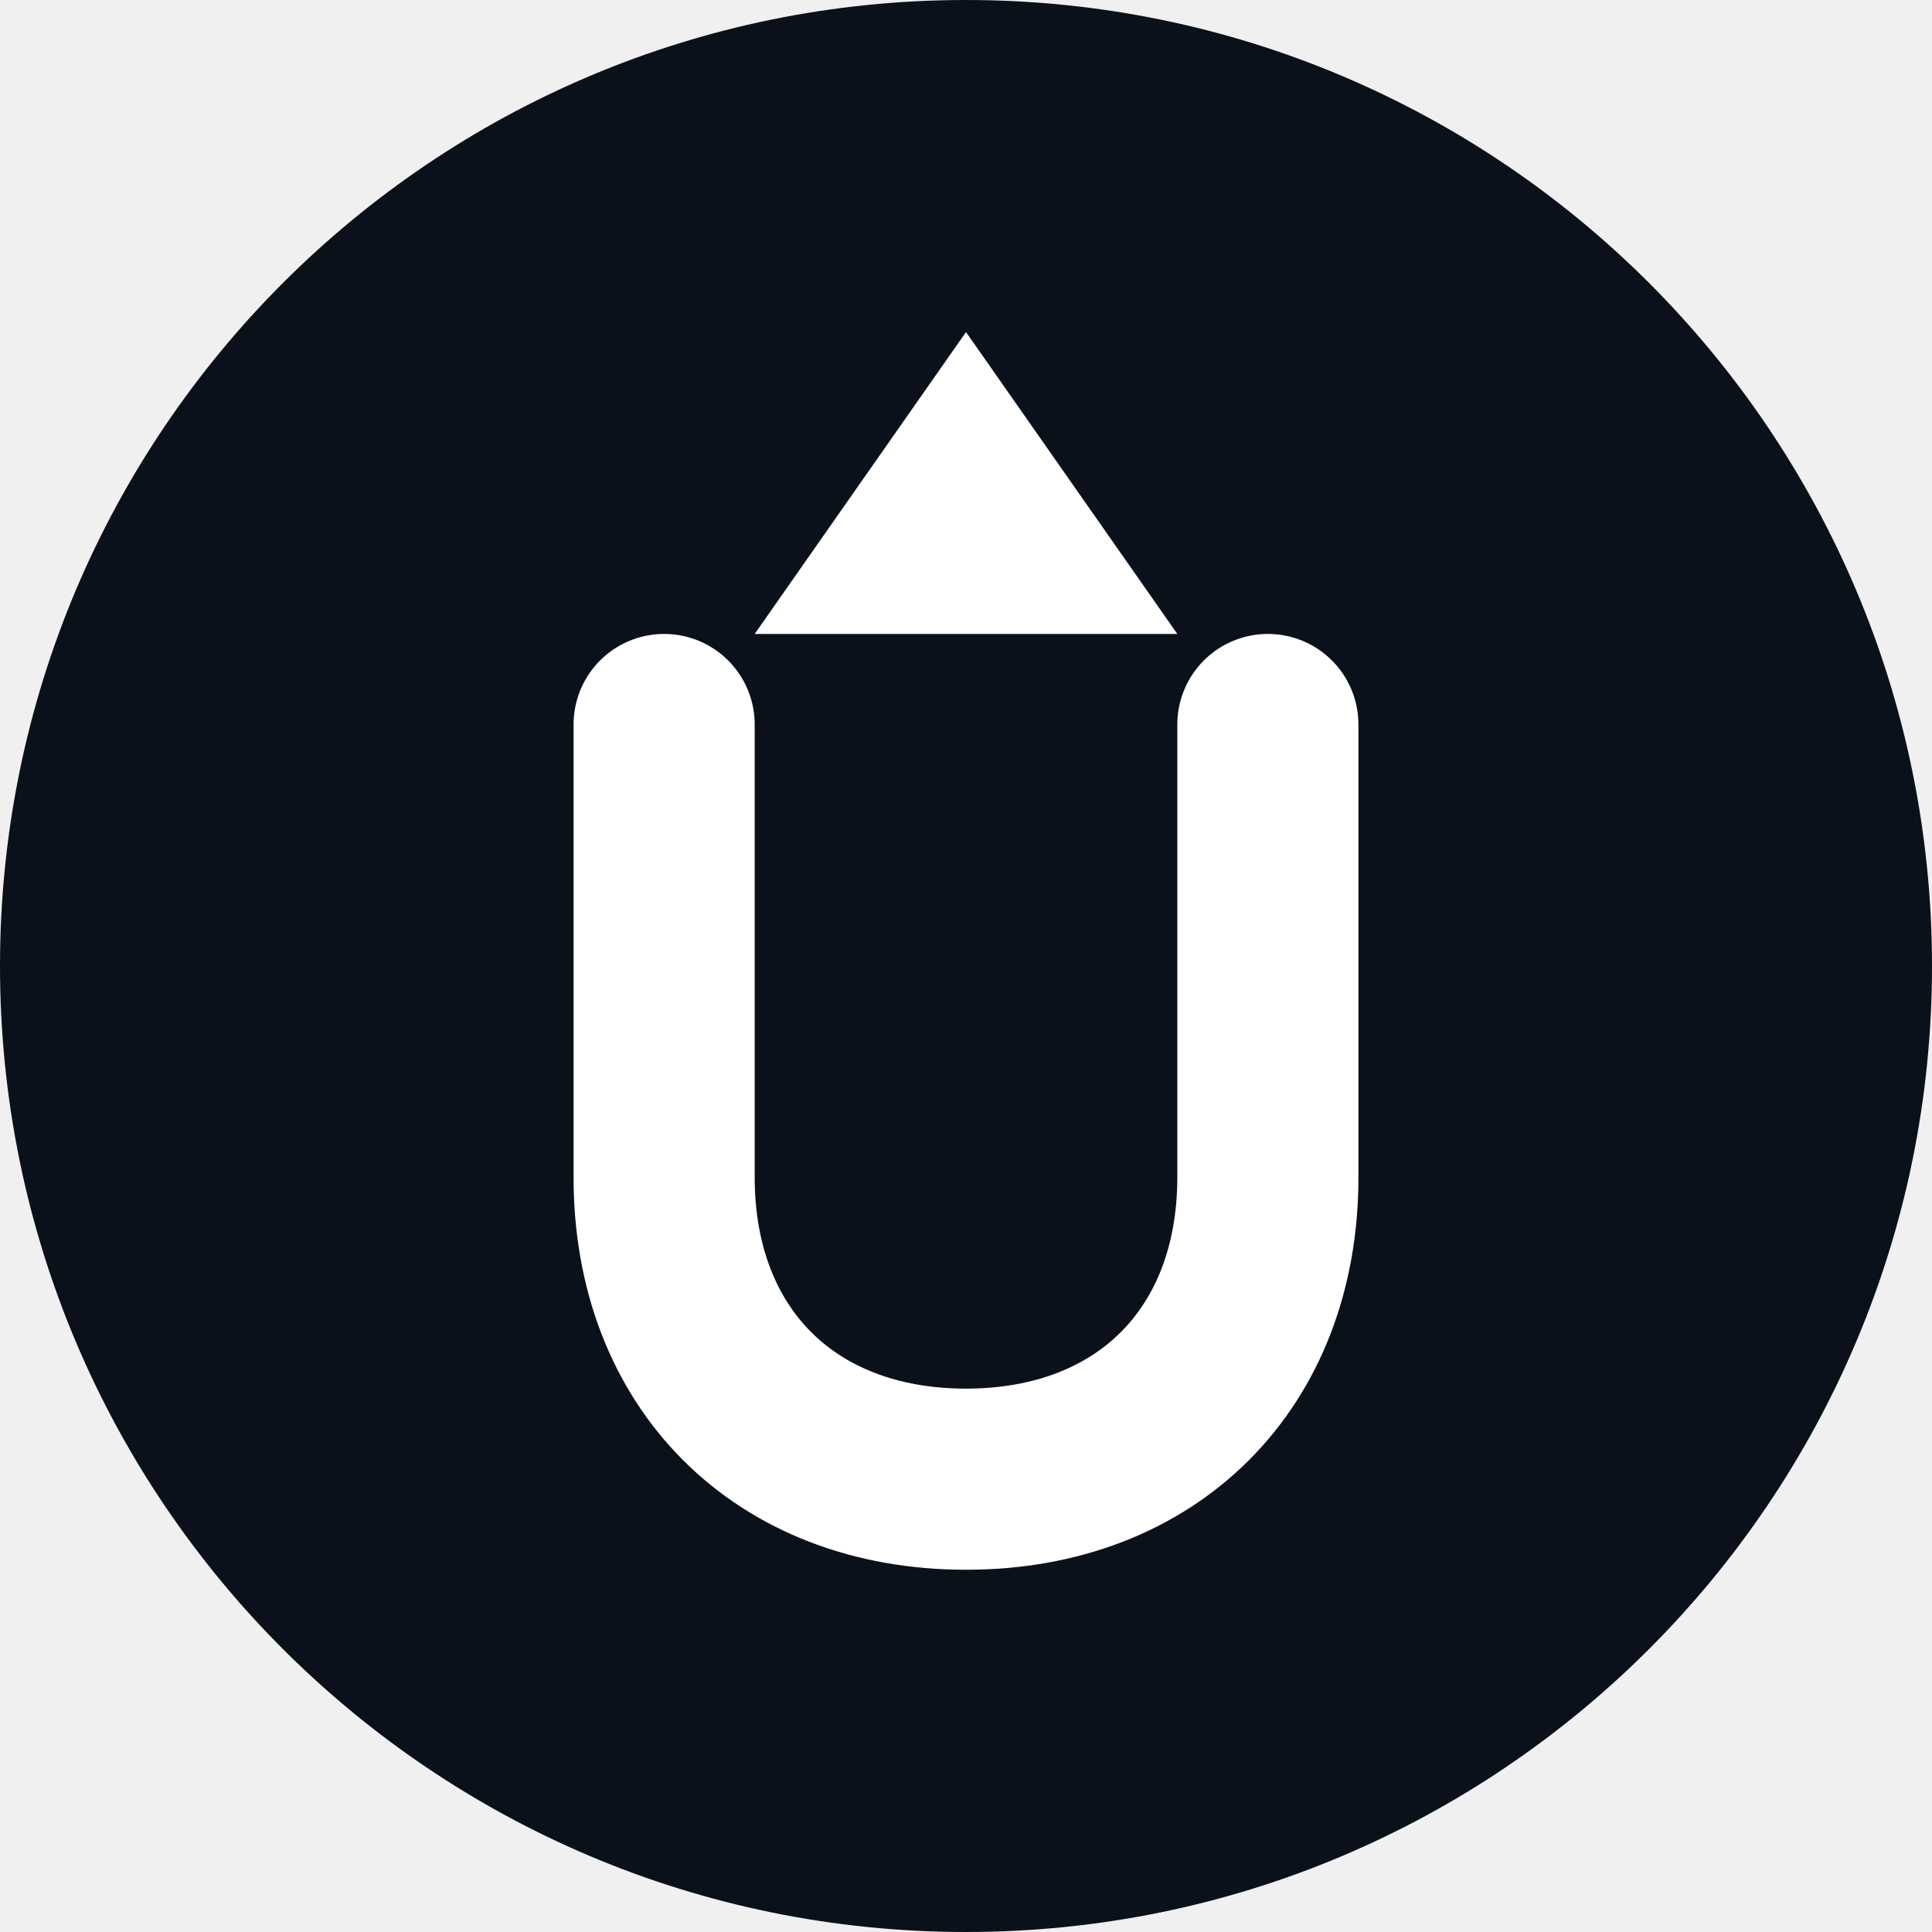
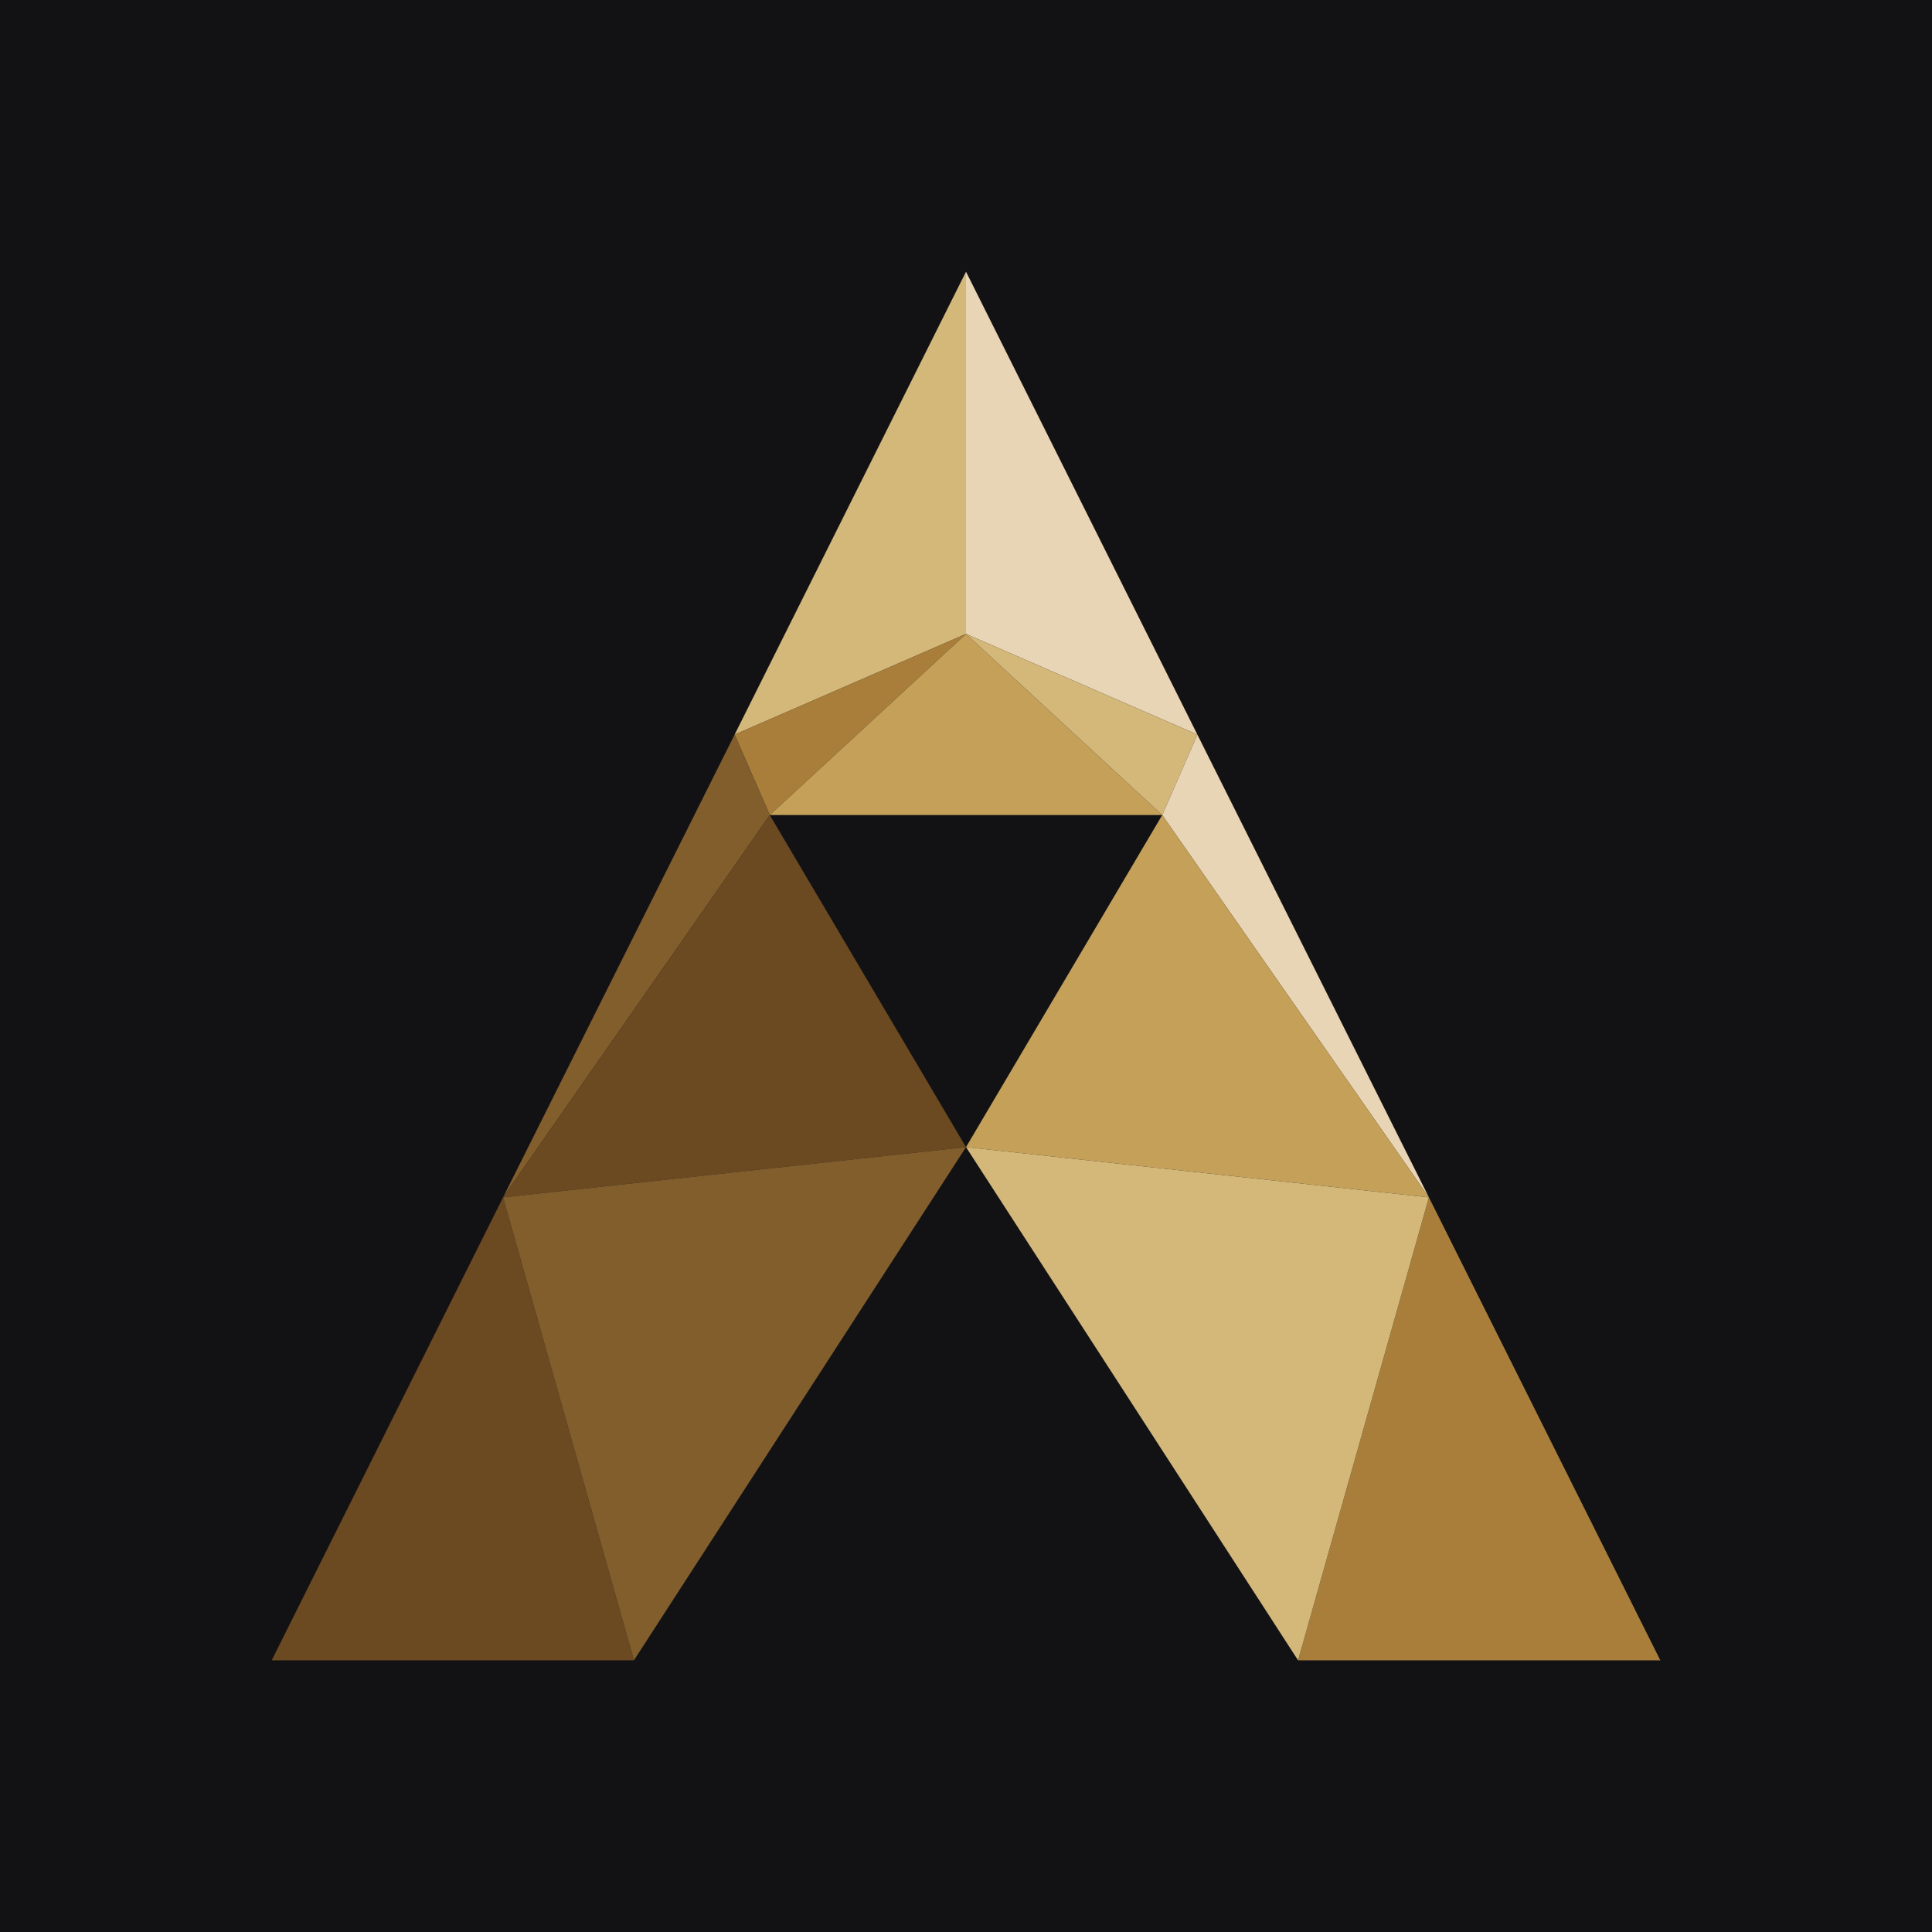
<svg xmlns="http://www.w3.org/2000/svg" viewBox="0 0 128 128" role="img" aria-label="Upside">
-   <circle cx="64" cy="64" r="64" fill="#0B111B" />
-   <path d="M64 22 L78 42 H50 Z" fill="#FFFFFF" />
-   <path d="M44 48 V78 C44 90 52 98 64 98 C76 98 84 90 84 78 V48" fill="none" stroke="#FFFFFF" stroke-width="12" stroke-linecap="round" stroke-linejoin="round" />
+   <rect width="128" height="128" fill="#121214" />
+   <g transform="translate(14, 14) scale(1.0)">
+     <polygon points="50.00,4.00 34.67,34.67 50.00,28.00" fill="#D4B87A" />
+     <polygon points="50.00,4.00 50.00,28.00 65.33,34.67" fill="#E8D5B5" />
+     <polygon points="34.67,34.67 37.00,40.00 50.00,28.00" fill="#A87E3A" />
+     <polygon points="50.00,28.00 37.00,40.00 63.00,40.00" fill="#C5A059" />
+     <polygon points="50.00,28.00 63.00,40.00 65.33,34.67" fill="#D4B87A" />
+     <polygon points="34.67,34.67 19.33,65.33 37.00,40.00" fill="#825E2D" />
+     <polygon points="37.00,40.00 19.33,65.33 50.00,62.00" fill="#6B4A22" />
+     <polygon points="65.33,34.67 63.00,40.00 80.67,65.33" fill="#E8D5B5" />
+     <polygon points="63.00,40.00 50.00,62.00 80.67,65.33" fill="#C5A059" />
+     <polygon points="19.33,65.33 4.00,96.00 28.00,96.00" fill="#6B4A22" />
+     <polygon points="19.33,65.33 28.00,96.00 50.00,62.00" fill="#825E2D" />
+     <polygon points="80.67,65.33 72.00,96.00 96.00,96.00" fill="#A87E3A" />
+     <polygon points="80.67,65.33 50.00,62.00 72.00,96.00" fill="#D4B87A" />
+   </g>
</svg>
